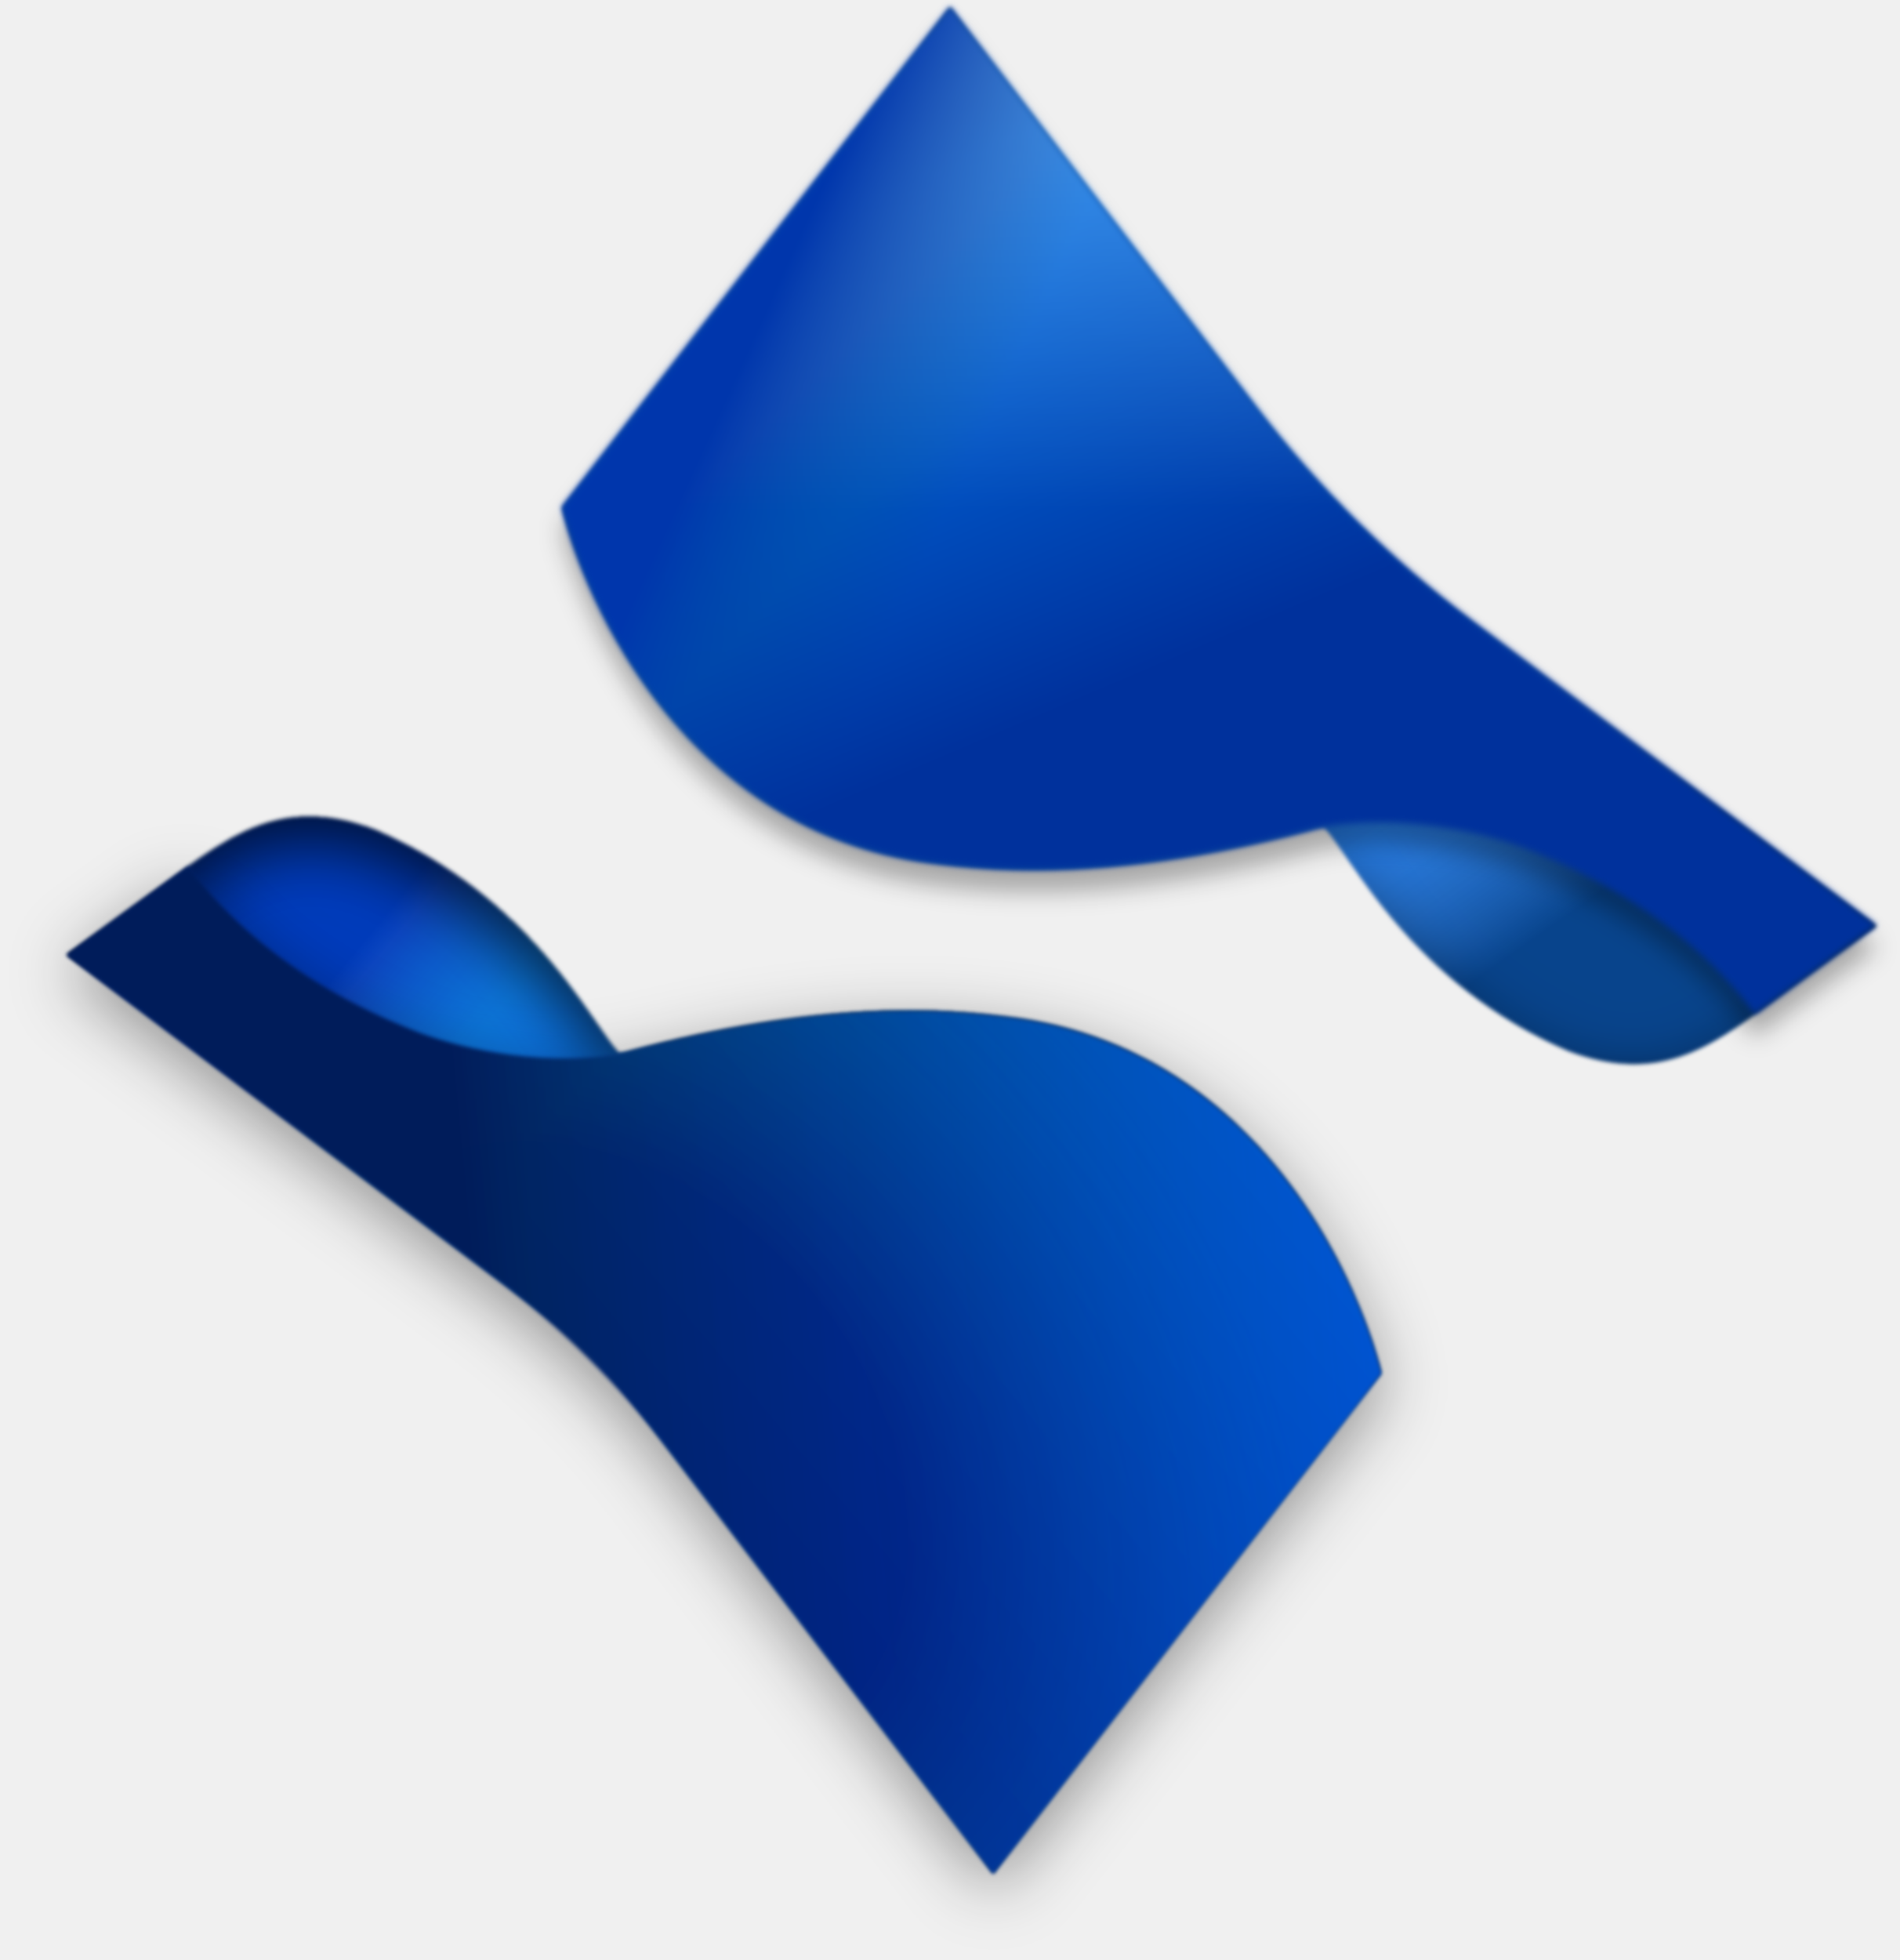
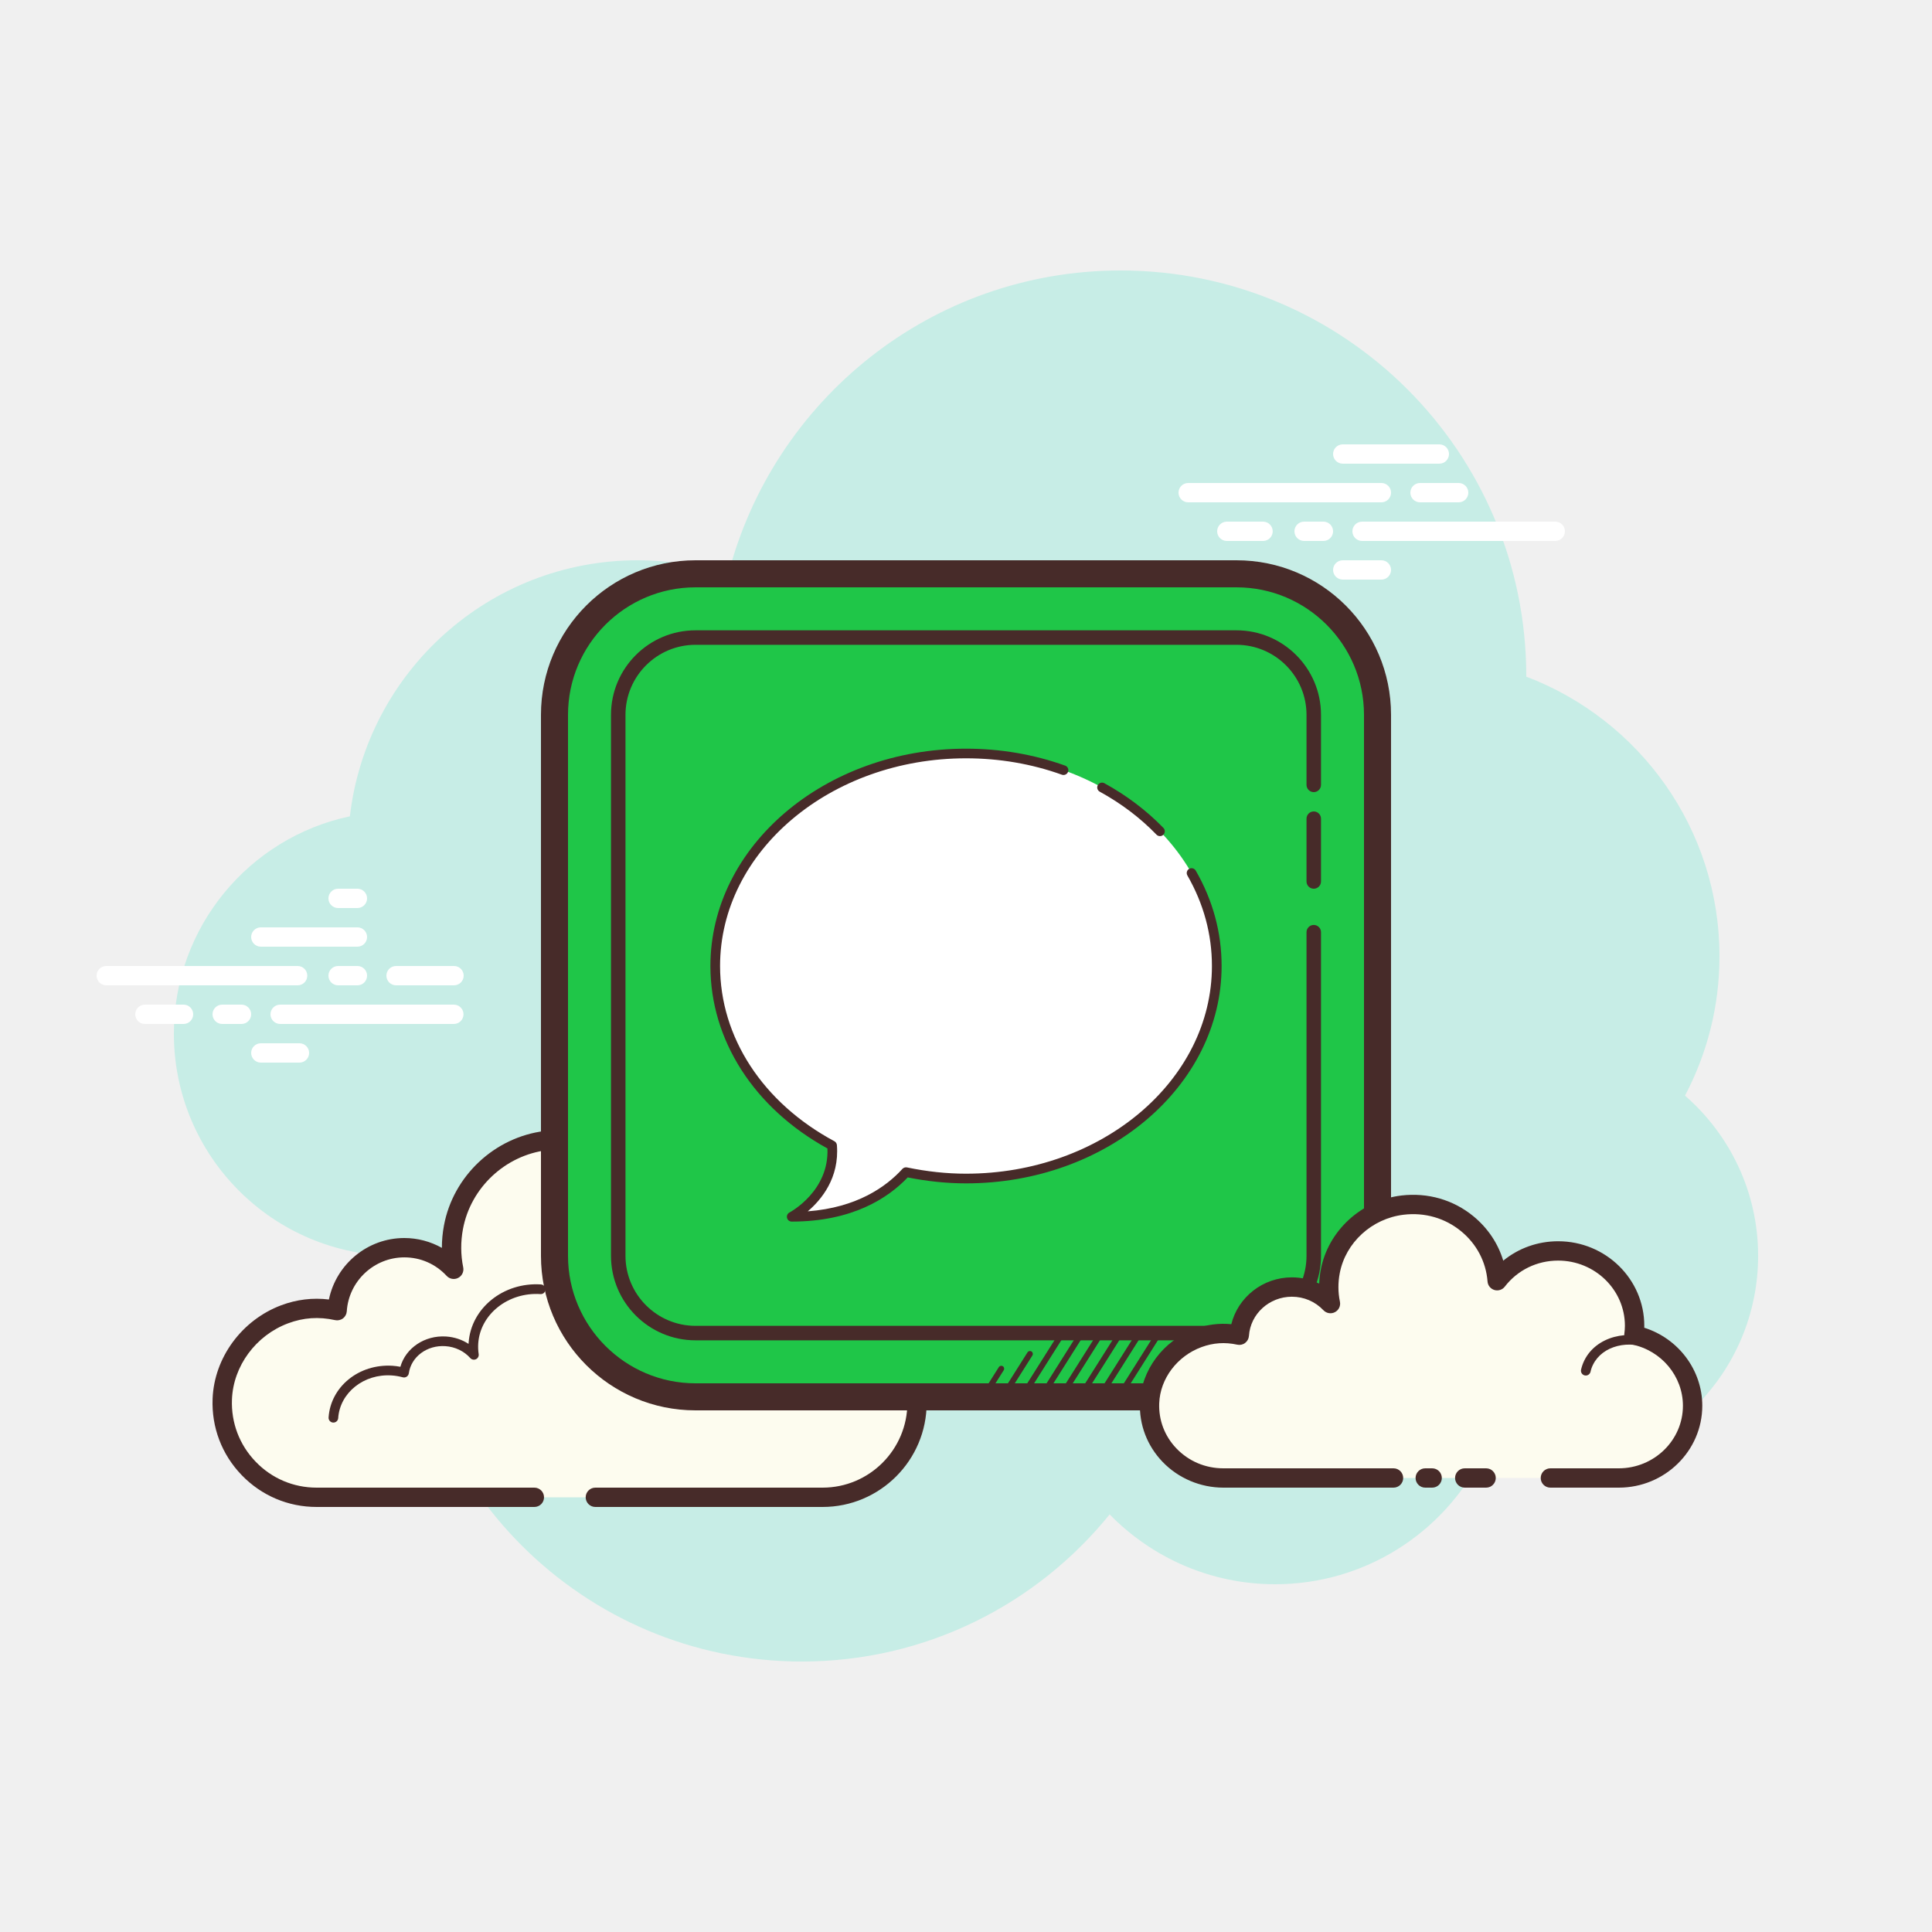
- <svg xmlns="http://www.w3.org/2000/svg" width="854" height="881" viewBox="0 0 854 881" fill="none">
-   <g filter="url(#filter0_if_8_55)">
-     <path d="M843.612 416.224L661.271 279.042C624.837 251.631 592.324 219.366 564.635 183.144L427.133 3.268L252.704 228.166C263.804 272.342 309.223 373.207 417.675 387.754C450.209 392.127 504.14 395.804 592.319 372.386C593.3 372.208 594.282 372.083 595.263 371.922C608.005 385.291 634.311 442.105 705.464 472.537C742.941 486.531 765.374 472.752 789.002 456.009L843.612 416.224Z" fill="#0E77F7" />
-     <path d="M843.612 416.224L661.271 279.042C624.837 251.631 592.324 219.366 564.635 183.144L427.133 3.268L252.704 228.166C263.804 272.342 309.223 373.207 417.675 387.754C450.209 392.127 504.14 395.804 592.319 372.386C593.3 372.208 594.282 372.083 595.263 371.922C608.005 385.291 634.311 442.105 705.464 472.537C742.941 486.531 765.374 472.752 789.002 456.009L843.612 416.224Z" fill="url(#paint0_linear_8_55)" />
+ <svg xmlns="http://www.w3.org/2000/svg" viewBox="0 0 100 100" width="100px" height="100px">
+   <path fill="#c7ede6" d="M87.215,56.71C88.35,54.555,89,52.105,89,49.5c0-6.621-4.159-12.257-10.001-14.478 C78.999,35.015,79,35.008,79,35c0-11.598-9.402-21-21-21c-9.784,0-17.981,6.701-20.313,15.757C36.211,29.272,34.638,29,33,29 c-7.692,0-14.023,5.793-14.89,13.252C12.906,43.353,9,47.969,9,53.5C9,59.851,14.149,65,20.5,65c0.177,0,0.352-0.012,0.526-0.022 C21.022,65.153,21,65.324,21,65.5C21,76.822,30.178,86,41.5,86c6.437,0,12.175-2.972,15.934-7.614C59.612,80.611,62.64,82,66,82 c4.65,0,8.674-2.65,10.666-6.518C77.718,75.817,78.837,76,80,76c6.075,0,11-4.925,11-11C91,61.689,89.53,58.727,87.215,56.71z" />
+   <path fill="#fff" d="M15.405,51H5.5C5.224,51,5,50.776,5,50.5S5.224,50,5.5,50h9.905c0.276,0,0.5,0.224,0.5,0.5 S15.682,51,15.405,51z" />
+   <path fill="#fff" d="M18.5,51h-1c-0.276,0-0.5-0.224-0.5-0.5s0.224-0.5,0.5-0.5h1c0.276,0,0.5,0.224,0.5,0.5 S18.777,51,18.5,51z" />
+   <path fill="#fff" d="M23.491,53H14.5c-0.276,0-0.5-0.224-0.5-0.5s0.224-0.5,0.5-0.5h8.991c0.276,0,0.5,0.224,0.5,0.5 S23.767,53,23.491,53z" />
+   <path fill="#fff" d="M12.5,53h-1c-0.276,0-0.5-0.224-0.5-0.5s0.224-0.5,0.5-0.5h1c0.276,0,0.5,0.224,0.5,0.5 S12.777,53,12.5,53z" />
+   <path fill="#fff" d="M9.5,53h-2C7.224,53,7,52.776,7,52.5S7.224,52,7.5,52h2c0.276,0,0.5,0.224,0.5,0.5S9.777,53,9.5,53 z" />
+   <path fill="#fff" d="M15.5,55h-2c-0.276,0-0.5-0.224-0.5-0.5s0.224-0.5,0.5-0.5h2c0.276,0,0.5,0.224,0.5,0.5 S15.776,55,15.5,55z" />
+   <path fill="#fff" d="M18.5,46c-0.177,0-0.823,0-1,0c-0.276,0-0.5,0.224-0.5,0.5c0,0.276,0.224,0.5,0.5,0.5 c0.177,0,0.823,0,1,0c0.276,0,0.5-0.224,0.5-0.5C19,46.224,18.776,46,18.5,46z" />
+   <path fill="#fff" d="M18.5,48c-0.177,0-4.823,0-5,0c-0.276,0-0.5,0.224-0.5,0.5c0,0.276,0.224,0.5,0.5,0.5 c0.177,0,4.823,0,5,0c0.276,0,0.5-0.224,0.5-0.5C19,48.224,18.776,48,18.5,48z" />
+   <path fill="#fff" d="M23.5,50c-0.177,0-2.823,0-3,0c-0.276,0-0.5,0.224-0.5,0.5c0,0.276,0.224,0.5,0.5,0.5 c0.177,0,2.823,0,3,0c0.276,0,0.5-0.224,0.5-0.5C24,50.224,23.776,50,23.5,50z" />
+   <path fill="#fff" d="M71.5,26h-10c-0.276,0-0.5-0.224-0.5-0.5s0.224-0.5,0.5-0.5h10c0.276,0,0.5,0.224,0.5,0.5 S71.776,26,71.5,26z" />
+   <path fill="#fff" d="M75.5,26h-2c-0.276,0-0.5-0.224-0.5-0.5s0.224-0.5,0.5-0.5h2c0.276,0,0.5,0.224,0.5,0.5 S75.776,26,75.5,26z" />
+   <path fill="#fff" d="M80.5,28h-10c-0.276,0-0.5-0.224-0.5-0.5s0.224-0.5,0.5-0.5h10c0.276,0,0.5,0.224,0.5,0.5 S80.777,28,80.5,28z" />
+   <path fill="#fff" d="M68.5,28h-1c-0.276,0-0.5-0.224-0.5-0.5s0.224-0.5,0.5-0.5h1c0.276,0,0.5,0.224,0.5,0.5 S68.776,28,68.5,28z" />
+   <path fill="#fff" d="M65.375,28H63.5c-0.276,0-0.5-0.224-0.5-0.5s0.224-0.5,0.5-0.5h1.875c0.276,0,0.5,0.224,0.5,0.5 S65.651,28,65.375,28z" />
+   <path fill="#fff" d="M74.5,24h-5c-0.276,0-0.5-0.224-0.5-0.5s0.224-0.5,0.5-0.5h5c0.276,0,0.5,0.224,0.5,0.5 S74.777,24,74.5,24z" />
+   <path fill="#fff" d="M71.5,30h-2c-0.276,0-0.5-0.224-0.5-0.5s0.224-0.5,0.5-0.5h2c0.276,0,0.5,0.224,0.5,0.5 S71.776,30,71.5,30z" />
+   <g>
+     <path fill="#fdfcef" d="M30.815,77.5c0,0,11.691,0,11.762,0c2.7,0,4.888-2.189,4.888-4.889 c0-2.355-1.666-4.321-3.884-4.784c0.026-0.206,0.043-0.415,0.043-0.628c0-2.796-2.267-5.063-5.063-5.063 c-1.651,0-3.113,0.794-4.037,2.017c-0.236-3.113-3.017-5.514-6.27-5.116c-2.379,0.291-4.346,2.13-4.784,4.486 c-0.14,0.756-0.126,1.489,0.014,2.177c-0.638-0.687-1.546-1.119-2.557-1.119c-1.85,0-3.361,1.441-3.48,3.261 c-0.84-0.186-1.754-0.174-2.717,0.188c-1.84,0.691-3.15,2.423-3.227,4.387c-0.109,2.789,2.12,5.085,4.885,5.085 c0.21,0,0.948,0,1.118,0h10.151" />
+     <path fill="#472b29" d="M42.576,78H30.815c-0.276,0-0.5-0.224-0.5-0.5s0.224-0.5,0.5-0.5h11.762 c2.42,0,4.389-1.969,4.389-4.389c0-2.067-1.466-3.873-3.486-4.295c-0.254-0.053-0.426-0.292-0.394-0.55 c0.022-0.186,0.039-0.375,0.039-0.567c0-2.516-2.047-4.563-4.563-4.563c-1.438,0-2.765,0.663-3.638,1.818 c-0.125,0.166-0.342,0.237-0.539,0.179c-0.2-0.059-0.342-0.235-0.358-0.442c-0.104-1.377-0.778-2.671-1.85-3.549 c-1.084-0.887-2.452-1.279-3.861-1.109c-2.165,0.265-3.955,1.943-4.353,4.081c-0.124,0.667-0.12,1.335,0.013,1.986 c0.044,0.22-0.063,0.442-0.262,0.544c-0.197,0.102-0.442,0.061-0.595-0.104c-0.574-0.619-1.353-0.959-2.19-0.959 c-1.568,0-2.878,1.227-2.98,2.793c-0.01,0.146-0.082,0.28-0.199,0.367c-0.116,0.087-0.268,0.119-0.407,0.088 c-0.844-0.186-1.64-0.131-2.434,0.167c-1.669,0.626-2.836,2.209-2.903,3.938c-0.047,1.207,0.387,2.35,1.222,3.218 C14.061,76.522,15.185,77,16.389,77h11.27c0.276,0,0.5,0.224,0.5,0.5s-0.224,0.5-0.5,0.5h-11.27c-1.479,0-2.858-0.587-3.884-1.653 s-1.559-2.469-1.501-3.951c0.084-2.126,1.511-4.069,3.552-4.836c0.8-0.3,1.628-0.4,2.468-0.298 c0.377-1.823,1.996-3.182,3.904-3.182c0.685,0,1.354,0.179,1.944,0.51c-0.001-0.386,0.035-0.773,0.107-1.159 c0.476-2.562,2.619-4.573,5.214-4.891c1.688-0.206,3.321,0.267,4.616,1.328c1.004,0.823,1.716,1.951,2.038,3.193 c1.012-0.916,2.318-1.425,3.713-1.425c3.067,0,5.563,2.496,5.563,5.563c0,0.083-0.002,0.166-0.007,0.249 c2.254,0.672,3.848,2.777,3.848,5.164C47.965,75.583,45.548,78,42.576,78z" />
+     <path fill="#fdfcef" d="M27.982,66.731c-1.808-0.119-3.365,1.13-3.476,2.789c-0.014,0.206-0.005,0.409,0.025,0.606 c-0.349-0.394-0.865-0.661-1.458-0.7c-1.085-0.071-2.022,0.645-2.158,1.62c-0.197-0.054-0.403-0.09-0.616-0.104 c-1.582-0.104-2.944,0.989-3.042,2.441" />
+     <path fill="#472b29" d="M17.257,73.632c-0.006,0-0.011,0-0.017,0c-0.138-0.009-0.242-0.128-0.232-0.266 c0.106-1.586,1.563-2.783,3.308-2.674c0.135,0.009,0.271,0.027,0.408,0.053c0.272-0.967,1.255-1.639,2.365-1.568 c0.426,0.028,0.824,0.161,1.163,0.382c0.001-0.019,0.002-0.037,0.004-0.055c0.12-1.794,1.8-3.146,3.742-3.022 c0.138,0.009,0.242,0.128,0.232,0.266c-0.008,0.137-0.106,0.245-0.266,0.233c-1.658-0.104-3.108,1.038-3.211,2.557 c-0.012,0.186-0.004,0.372,0.023,0.551c0.017,0.11-0.041,0.217-0.141,0.265c-0.102,0.046-0.221,0.022-0.294-0.061 c-0.317-0.358-0.786-0.583-1.287-0.616c-0.959-0.064-1.774,0.555-1.893,1.405c-0.011,0.071-0.051,0.134-0.11,0.174 s-0.135,0.052-0.203,0.033c-0.189-0.051-0.38-0.084-0.567-0.096c-1.452-0.099-2.687,0.896-2.776,2.208 C17.497,73.531,17.388,73.632,17.257,73.632z" />
+     <g>
+       <path fill="#fdfcef" d="M44.556,68.4c-1.699-0.801-3.664-0.234-4.389,1.267c-0.09,0.186-0.157,0.379-0.201,0.574" />
+       <path fill="#472b29" d="M39.966,70.49c-0.019,0-0.037-0.002-0.057-0.006c-0.134-0.031-0.218-0.166-0.187-0.3 c0.05-0.216,0.123-0.427,0.219-0.625c0.783-1.622,2.9-2.243,4.721-1.384c0.125,0.059,0.179,0.208,0.12,0.333 c-0.06,0.125-0.21,0.177-0.333,0.12c-1.575-0.743-3.394-0.226-4.057,1.149c-0.08,0.165-0.142,0.34-0.184,0.521 C40.183,70.412,40.08,70.49,39.966,70.49z" />
+     </g>
  </g>
-   <g filter="url(#filter1_df_8_55)">
-     <path d="M592.319 372.083C626.673 365.639 663.186 372.904 684.976 381.007C697.861 386.166 752.792 406.924 788.878 455.724L843.612 415.885L661.239 278.648C624.861 251.273 592.393 219.059 564.734 182.898L427.133 3L252.704 227.898C263.804 272.075 309.223 372.94 417.675 387.487C450.209 391.86 504.14 395.537 592.319 372.119" fill="url(#paint1_linear_8_55)" />
-     <path d="M592.319 372.083C626.673 365.639 663.186 372.904 684.976 381.007C697.861 386.166 752.792 406.924 788.878 455.724L843.612 415.885L661.239 278.648C624.861 251.273 592.393 219.059 564.734 182.898L427.133 3L252.704 227.898C263.804 272.075 309.223 372.94 417.675 387.487C450.209 391.86 504.14 395.537 592.319 372.119" fill="url(#paint2_linear_8_55)" fill-opacity="0.3" />
-     <path d="M592.319 372.083C626.673 365.639 663.186 372.904 684.976 381.007C697.861 386.166 752.792 406.924 788.878 455.724L843.612 415.885L661.239 278.648C624.861 251.273 592.393 219.059 564.734 182.898L427.133 3L252.704 227.898C263.804 272.075 309.223 372.94 417.675 387.487C450.209 391.86 504.14 395.537 592.319 372.119" fill="url(#paint3_linear_8_55)" style="mix-blend-mode:darken" />
+   <path fill="#1fc648" d="M28.989,65.011V36.989c0-3.866,3.134-7,7-7h28.023c3.866,0,7,3.134,7,7v28.023c0,3.866-3.134,7-7,7 H35.989C32.123,72.011,28.989,68.877,28.989,65.011z" />
+   <path fill="#472b29" d="M64,30.4c3.639,0,6.6,2.961,6.6,6.6v28c0,3.639-2.961,6.6-6.6,6.6H36c-3.639,0-6.6-2.961-6.6-6.6V37 c0-3.639,2.961-6.6,6.6-6.6H64 M64,29H36c-4.418,0-8,3.582-8,8v28c0,4.418,3.582,8,8,8h28c4.418,0,8-3.582,8-8V37 C72,32.582,68.418,29,64,29L64,29z" />
+   <path fill="#472b29" d="M64,69.375H36c-2.413,0-4.375-1.962-4.375-4.375V37c0-2.413,1.962-4.375,4.375-4.375h28 c2.413,0,4.375,1.962,4.375,4.375v3.625C68.375,40.832,68.207,41,68,41s-0.375-0.168-0.375-0.375V37 c0-1.999-1.626-3.625-3.625-3.625H36c-1.999,0-3.625,1.626-3.625,3.625v28c0,1.999,1.626,3.625,3.625,3.625h28 c1.999,0,3.625-1.626,3.625-3.625V48.25c0-0.207,0.168-0.375,0.375-0.375s0.375,0.168,0.375,0.375V65 C68.375,67.413,66.413,69.375,64,69.375z" />
+   <path fill="#472b29" d="M68,46c-0.207,0-0.375-0.168-0.375-0.375v-3.25C67.625,42.168,67.793,42,68,42 s0.375,0.168,0.375,0.375v3.25C68.375,45.832,68.207,46,68,46z" />
+   <g>
+     <path fill="#fdfcef" d="M80.248,76.5c1.883,0,3.517,0,3.54,0c2.11,0,3.821-1.674,3.821-3.739 c0-1.802-1.302-3.305-3.035-3.66c0.02-0.158,0.034-0.317,0.034-0.48c0-2.139-1.772-3.873-3.957-3.873 c-1.29,0-2.433,0.607-3.155,1.543c-0.185-2.381-2.358-4.218-4.9-3.913c-1.859,0.223-3.397,1.629-3.739,3.431 c-0.11,0.578-0.098,1.139,0.011,1.665c-0.498-0.525-1.208-0.856-1.998-0.856c-1.446,0-2.627,1.102-2.72,2.494 c-0.657-0.142-1.371-0.133-2.123,0.143c-1.438,0.528-2.462,1.853-2.522,3.356c-0.085,2.133,1.657,3.889,3.818,3.889 c0.164,0,0.741,0,0.874,0h7.934 M73.77,76.5h0.36" />
+     <path fill="#472b29" d="M83.787,77h-3.54c-0.276,0-0.5-0.224-0.5-0.5s0.224-0.5,0.5-0.5h3.54 c1.831,0,3.321-1.453,3.321-3.239c0-1.524-1.108-2.857-2.637-3.17c-0.257-0.052-0.429-0.294-0.396-0.554 c0.018-0.137,0.03-0.275,0.03-0.416c0-1.86-1.551-3.373-3.457-3.373c-1.093,0-2.099,0.491-2.76,1.348 c-0.125,0.165-0.343,0.232-0.538,0.174c-0.198-0.059-0.34-0.234-0.355-0.44c-0.079-1.019-0.565-1.943-1.37-2.603 c-0.828-0.68-1.886-0.984-2.973-0.853c-1.646,0.197-3.006,1.442-3.307,3.028c-0.094,0.494-0.091,0.988,0.009,1.471 c0.046,0.219-0.06,0.441-0.258,0.544c-0.196,0.104-0.439,0.064-0.595-0.099c-0.428-0.451-1.008-0.7-1.635-0.7 c-1.17,0-2.146,0.891-2.221,2.027c-0.01,0.145-0.082,0.279-0.198,0.366c-0.115,0.088-0.263,0.12-0.406,0.089 c-0.639-0.139-1.241-0.097-1.847,0.124c-1.262,0.464-2.144,1.632-2.193,2.906c-0.035,0.875,0.282,1.708,0.895,2.345 C61.533,75.636,62.393,76,63.321,76h8.808c0.276,0,0.5,0.224,0.5,0.5s-0.224,0.5-0.5,0.5h-8.808 c-1.185,0-2.331-0.485-3.144-1.332c-0.803-0.835-1.219-1.928-1.174-3.078c0.066-1.674,1.212-3.203,2.849-3.805 c0.612-0.225,1.245-0.307,1.881-0.245c0.345-1.396,1.629-2.424,3.136-2.424c0.493,0,0.977,0.113,1.413,0.323 c0.01-0.242,0.037-0.484,0.083-0.726c0.381-2.009,2.096-3.585,4.17-3.834c1.364-0.16,2.686,0.218,3.727,1.073 c0.747,0.613,1.278,1.409,1.546,2.301c0.791-0.648,1.785-1.006,2.843-1.006c2.458,0,4.457,1.961,4.457,4.373 c0,0.034-0.001,0.068-0.002,0.103c1.765,0.555,3.004,2.188,3.004,4.038C88.109,75.098,86.17,77,83.787,77z M74.129,77H73.77 c-0.276,0-0.5-0.224-0.5-0.5s0.224-0.5,0.5-0.5h0.359c0.276,0,0.5,0.224,0.5,0.5S74.406,77,74.129,77z" />
+     <path fill="#472b29" d="M82.08,71.197c-0.018,0-0.036-0.002-0.055-0.006c-0.135-0.03-0.22-0.164-0.189-0.299 c0.038-0.167,0.095-0.329,0.17-0.479c0.604-1.223,2.273-1.673,3.721-1.006c0.126,0.058,0.181,0.207,0.122,0.332 c-0.057,0.125-0.209,0.179-0.331,0.122c-1.204-0.556-2.579-0.21-3.063,0.774c-0.058,0.115-0.102,0.238-0.13,0.367 C82.298,71.118,82.195,71.197,82.08,71.197z" />
+     <g>
+       <path fill="#472b29" d="M76.921,77h-1.107c-0.276,0-0.5-0.224-0.5-0.5s0.224-0.5,0.5-0.5h1.107c0.276,0,0.5,0.224,0.5,0.5 S77.198,77,76.921,77z" />
+     </g>
  </g>
-   <g filter="url(#filter2_iif_8_55)">
-     <path d="M30 429.075L267.177 607.601L446.514 842.031L620.944 617.133C609.826 572.956 564.425 472.127 455.973 457.58C423.457 453.207 369.508 449.53 281.329 472.948C280.365 473.127 279.384 473.252 278.402 473.412C265.642 460.043 239.355 403.23 168.184 372.797C130.707 358.803 108.292 372.583 84.663 389.325L30 429.075Z" fill="#0C75F5" />
-     <path d="M30 429.075L267.177 607.601L446.514 842.031L620.944 617.133C609.826 572.956 564.425 472.127 455.973 457.58C423.457 453.207 369.508 449.53 281.329 472.948C280.365 473.127 279.384 473.252 278.402 473.412C265.642 460.043 239.355 403.23 168.184 372.797C130.707 358.803 108.292 372.583 84.663 389.325L30 429.075Z" fill="url(#paint4_linear_8_55)" style="mix-blend-mode:darken" />
+   <g>
+     <path fill="#472b29" d="M58.013,72.281c-0.027,0-0.056-0.007-0.08-0.023c-0.07-0.044-0.091-0.137-0.047-0.207l1.962-3.106 c0.044-0.07,0.138-0.091,0.207-0.047c0.07,0.044,0.091,0.137,0.047,0.207l-1.962,3.106C58.112,72.257,58.063,72.281,58.013,72.281z" />
+     <path fill="#472b29" d="M57.013,72.281c-0.027,0-0.056-0.007-0.08-0.023c-0.07-0.044-0.091-0.137-0.047-0.207l1.962-3.106 c0.044-0.07,0.139-0.091,0.207-0.047c0.07,0.044,0.091,0.137,0.047,0.207l-1.962,3.106C57.112,72.257,57.063,72.281,57.013,72.281z" />
+     <path fill="#472b29" d="M56.013,72.281c-0.027,0-0.056-0.007-0.08-0.023c-0.07-0.044-0.091-0.137-0.047-0.207l1.962-3.106 c0.044-0.07,0.139-0.091,0.207-0.047c0.07,0.044,0.091,0.137,0.047,0.207l-1.962,3.106C56.112,72.257,56.063,72.281,56.013,72.281z" />
+     <path fill="#472b29" d="M55.013,72.281c-0.027,0-0.056-0.007-0.08-0.023c-0.07-0.044-0.091-0.137-0.047-0.207l1.962-3.106 c0.044-0.07,0.139-0.091,0.207-0.047c0.07,0.044,0.091,0.137,0.047,0.207l-1.962,3.106C55.112,72.257,55.063,72.281,55.013,72.281z" />
+     <path fill="#472b29" d="M54.013,72.281c-0.027,0-0.056-0.007-0.08-0.023c-0.07-0.044-0.091-0.137-0.047-0.207l1.962-3.106 c0.044-0.07,0.139-0.091,0.207-0.047c0.07,0.044,0.091,0.137,0.047,0.207l-1.962,3.106C54.112,72.257,54.063,72.281,54.013,72.281z" />
+     <path fill="#472b29" d="M53.013,72.281c-0.027,0-0.056-0.007-0.08-0.023c-0.07-0.044-0.091-0.137-0.047-0.207l1.962-3.106 c0.044-0.07,0.138-0.091,0.207-0.047c0.07,0.044,0.091,0.137,0.047,0.207l-1.962,3.106C53.112,72.257,53.063,72.281,53.013,72.281z" />
+     <path fill="#472b29" d="M52.013,72.281c-0.027,0-0.056-0.007-0.08-0.023c-0.07-0.044-0.091-0.137-0.047-0.207l1.297-2.053 c0.044-0.07,0.138-0.091,0.207-0.047c0.07,0.044,0.091,0.137,0.047,0.207l-1.297,2.053C52.112,72.257,52.063,72.281,52.013,72.281z" />
+     <path fill="#472b29" d="M51.013,72.281c-0.027,0-0.056-0.007-0.08-0.023c-0.07-0.044-0.091-0.137-0.047-0.207l0.813-1.289 c0.043-0.071,0.139-0.09,0.207-0.047c0.07,0.044,0.091,0.137,0.047,0.207l-0.813,1.289C51.112,72.257,51.063,72.281,51.013,72.281z" />
  </g>
-   <g filter="url(#filter3_df_8_55)">
-     <path d="M281.329 473.198C246.975 479.66 210.479 472.377 188.689 464.274C175.804 459.115 120.873 438.375 84.77 389.575L30 429.343L223.348 574.864C252.431 596.753 278.391 622.51 300.507 651.421L446.514 842.281L620.944 617.383C609.861 573.224 564.425 472.359 455.973 457.812C423.457 453.439 369.508 449.762 281.329 473.163" fill="url(#paint5_linear_8_55)" />
-     <path d="M281.329 473.198C246.975 479.66 210.479 472.377 188.689 464.274C175.804 459.115 120.873 438.375 84.77 389.575L30 429.343L223.348 574.864C252.431 596.753 278.391 622.51 300.507 651.421L446.514 842.281L620.944 617.383C609.861 573.224 564.425 472.359 455.973 457.812C423.457 453.439 369.508 449.762 281.329 473.163" fill="url(#paint6_radial_8_55)" fill-opacity="0.5" style="mix-blend-mode:multiply" />
-     <path d="M281.329 473.198C246.975 479.66 210.479 472.377 188.689 464.274C175.804 459.115 120.873 438.375 84.77 389.575L30 429.343L223.348 574.864C252.431 596.753 278.391 622.51 300.507 651.421L446.514 842.281L620.944 617.383C609.861 573.224 564.425 472.359 455.973 457.812C423.457 453.439 369.508 449.762 281.329 473.163" fill="url(#paint7_linear_8_55)" style="mix-blend-mode:darken" />
-   </g>
-   <defs>
-     <filter id="filter0_if_8_55" x="250.704" y="1.268" width="594.908" height="487.042" filterUnits="userSpaceOnUse" color-interpolation-filters="sRGB">
-       <feFlood flood-opacity="0" result="BackgroundImageFix" />
-       <feBlend mode="normal" in="SourceGraphic" in2="BackgroundImageFix" result="shape" />
-       <feColorMatrix in="SourceAlpha" type="matrix" values="0 0 0 0 0 0 0 0 0 0 0 0 0 0 0 0 0 0 127 0" result="hardAlpha" />
-       <feOffset dy="10" />
-       <feGaussianBlur stdDeviation="15" />
-       <feComposite in2="hardAlpha" operator="arithmetic" k2="-1" k3="1" />
-       <feColorMatrix type="matrix" values="0 0 0 0 0 0 0 0 0 0 0 0 0 0 0 0 0 0 0.5 0" />
-       <feBlend mode="normal" in2="shape" result="effect1_innerShadow_8_55" />
-       <feGaussianBlur stdDeviation="1" result="effect2_foregroundBlur_8_55" />
-     </filter>
-     <filter id="filter1_df_8_55" x="242.704" y="0" width="610.908" height="475.724" filterUnits="userSpaceOnUse" color-interpolation-filters="sRGB">
-       <feFlood flood-opacity="0" result="BackgroundImageFix" />
-       <feColorMatrix in="SourceAlpha" type="matrix" values="0 0 0 0 0 0 0 0 0 0 0 0 0 0 0 0 0 0 127 0" result="hardAlpha" />
-       <feOffset dy="10" />
-       <feGaussianBlur stdDeviation="5" />
-       <feColorMatrix type="matrix" values="0 0 0 0 0 0 0 0 0 0 0 0 0 0 0 0 0 0 0.3 0" />
-       <feBlend mode="normal" in2="BackgroundImageFix" result="effect1_dropShadow_8_55" />
-       <feBlend mode="normal" in="SourceGraphic" in2="effect1_dropShadow_8_55" result="shape" />
-       <feGaussianBlur stdDeviation="1.5" result="effect2_foregroundBlur_8_55" />
-     </filter>
-     <filter id="filter2_iif_8_55" x="28" y="365.025" width="594.944" height="487.007" filterUnits="userSpaceOnUse" color-interpolation-filters="sRGB">
-       <feFlood flood-opacity="0" result="BackgroundImageFix" />
-       <feBlend mode="normal" in="SourceGraphic" in2="BackgroundImageFix" result="shape" />
-       <feColorMatrix in="SourceAlpha" type="matrix" values="0 0 0 0 0 0 0 0 0 0 0 0 0 0 0 0 0 0 127 0" result="hardAlpha" />
-       <feOffset dy="10" />
-       <feGaussianBlur stdDeviation="15" />
-       <feComposite in2="hardAlpha" operator="arithmetic" k2="-1" k3="1" />
-       <feColorMatrix type="matrix" values="0 0 0 0 0 0 0 0 0 0 0 0 0 0 0 0 0 0 0.6 0" />
-       <feBlend mode="normal" in2="shape" result="effect1_innerShadow_8_55" />
-       <feColorMatrix in="SourceAlpha" type="matrix" values="0 0 0 0 0 0 0 0 0 0 0 0 0 0 0 0 0 0 127 0" result="hardAlpha" />
-       <feOffset dy="10" />
-       <feGaussianBlur stdDeviation="15" />
-       <feComposite in2="hardAlpha" operator="arithmetic" k2="-1" k3="1" />
-       <feColorMatrix type="matrix" values="0 0 0 0 0 0 0 0 0 0 0 0 0 0 0 0 0 0 0.25 0" />
-       <feBlend mode="normal" in2="effect1_innerShadow_8_55" result="effect2_innerShadow_8_55" />
-       <feGaussianBlur stdDeviation="1" result="effect3_foregroundBlur_8_55" />
-     </filter>
-     <filter id="filter3_df_8_55" x="0" y="367.575" width="650.944" height="512.706" filterUnits="userSpaceOnUse" color-interpolation-filters="sRGB">
-       <feFlood flood-opacity="0" result="BackgroundImageFix" />
-       <feColorMatrix in="SourceAlpha" type="matrix" values="0 0 0 0 0 0 0 0 0 0 0 0 0 0 0 0 0 0 127 0" result="hardAlpha" />
-       <feOffset dy="8" />
-       <feGaussianBlur stdDeviation="15" />
-       <feColorMatrix type="matrix" values="0 0 0 0 0 0 0 0 0 0 0 0 0 0 0 0 0 0 0.4 0" />
-       <feBlend mode="normal" in2="BackgroundImageFix" result="effect1_dropShadow_8_55" />
-       <feBlend mode="normal" in="SourceGraphic" in2="effect1_dropShadow_8_55" result="shape" />
-       <feGaussianBlur stdDeviation="1" result="effect2_foregroundBlur_8_55" />
-     </filter>
-     <linearGradient id="paint0_linear_8_55" x1="725.95" y1="478.014" x2="608.117" y2="309.856" gradientUnits="userSpaceOnUse">
-       <stop offset="0.324" stop-opacity="0.43" />
-       <stop offset="1" stop-color="white" stop-opacity="0" />
-     </linearGradient>
-     <linearGradient id="paint1_linear_8_55" x1="643.713" y1="247.258" x2="547.974" y2="23.253" gradientUnits="userSpaceOnUse">
-       <stop stop-color="#00319C" />
-       <stop offset="1" stop-color="#0073E9" />
-     </linearGradient>
-     <linearGradient id="paint2_linear_8_55" x1="436.891" y1="3" x2="439.346" y2="228.846" gradientUnits="userSpaceOnUse">
-       <stop stop-color="white" />
-       <stop offset="1" stop-color="white" stop-opacity="0" />
-     </linearGradient>
-     <linearGradient id="paint3_linear_8_55" x1="341.766" y1="146.609" x2="474.328" y2="207.366" gradientUnits="userSpaceOnUse">
-       <stop stop-color="#0036AC" />
-       <stop offset="0.765" stop-color="#466098" stop-opacity="0" />
-     </linearGradient>
-     <linearGradient id="paint4_linear_8_55" x1="170.54" y1="414.187" x2="446.097" y2="643.716" gradientUnits="userSpaceOnUse">
-       <stop stop-color="#003BBB" />
-       <stop offset="0.62" stop-color="white" stop-opacity="0" />
-     </linearGradient>
-     <linearGradient id="paint5_linear_8_55" x1="313.535" y1="646.785" x2="538.841" y2="458.253" gradientUnits="userSpaceOnUse">
-       <stop stop-color="#013FC8" />
-       <stop offset="1" stop-color="#0056E9" />
-     </linearGradient>
-     <radialGradient id="paint6_radial_8_55" cx="0" cy="0" r="1" gradientUnits="userSpaceOnUse" gradientTransform="translate(271.189 655.377) rotate(-40.9741) scale(296.693 387.291)">
-       <stop offset="0.405" stop-color="#002881" />
-       <stop offset="1" stop-color="white" stop-opacity="0" />
-     </radialGradient>
-     <linearGradient id="paint7_linear_8_55" x1="30" y1="431.371" x2="916.815" y2="347.906" gradientUnits="userSpaceOnUse">
-       <stop offset="0.188" stop-color="#001C5A" />
-       <stop offset="1" stop-color="white" stop-opacity="0" />
-     </linearGradient>
-   </defs>
+   <path fill="#fff" d="M50,39c-7.168,0-12.979,4.925-12.979,11c0,3.913,2.418,7.339,6.049,9.289 c0.196,2.478-2.09,3.69-2.09,3.69c3.123,0,4.925-1.219,5.915-2.309C47.891,60.878,48.927,61,50,61c7.168,0,12.979-4.925,12.979-11 S57.168,39,50,39z" />
+   <path fill="#472b29" d="M40.979,63.229c-0.114,0-0.215-0.078-0.242-0.189c-0.028-0.111,0.023-0.227,0.125-0.281 c0.085-0.046,2.058-1.126,1.966-3.315c-3.795-2.087-6.057-5.607-6.057-9.443c0-6.203,5.935-11.25,13.229-11.25 c1.779,0,3.506,0.295,5.132,0.877c0.13,0.046,0.198,0.189,0.151,0.32c-0.046,0.13-0.192,0.196-0.319,0.151 C53.391,39.535,51.721,39.25,50,39.25c-7.019,0-12.729,4.822-12.729,10.75c0,3.689,2.212,7.08,5.916,9.069 c0.075,0.04,0.124,0.116,0.131,0.201c0.135,1.702-0.808,2.833-1.508,3.428c2.554-0.195,4.063-1.276,4.898-2.196 c0.061-0.065,0.149-0.094,0.236-0.077C47.98,60.641,49.007,60.75,50,60.75c7.02,0,12.729-4.822,12.729-10.75 c0-1.644-0.428-3.221-1.271-4.688c-0.068-0.12-0.027-0.272,0.092-0.341c0.12-0.068,0.272-0.028,0.342,0.092 c0.888,1.543,1.338,3.205,1.338,4.938c0,6.203-5.935,11.25-13.229,11.25c-0.981,0-1.996-0.104-3.018-0.308 C45.968,62.01,44.122,63.229,40.979,63.229z" />
+   <path fill="#472b29" d="M60.04,43.278c-0.065,0-0.131-0.025-0.18-0.076c-0.838-0.867-1.826-1.615-2.938-2.225 c-0.121-0.066-0.165-0.218-0.099-0.339c0.065-0.121,0.22-0.165,0.339-0.099c1.155,0.634,2.184,1.413,3.057,2.315 c0.096,0.099,0.094,0.257-0.006,0.354C60.165,43.255,60.102,43.278,60.04,43.278z" />
</svg>
